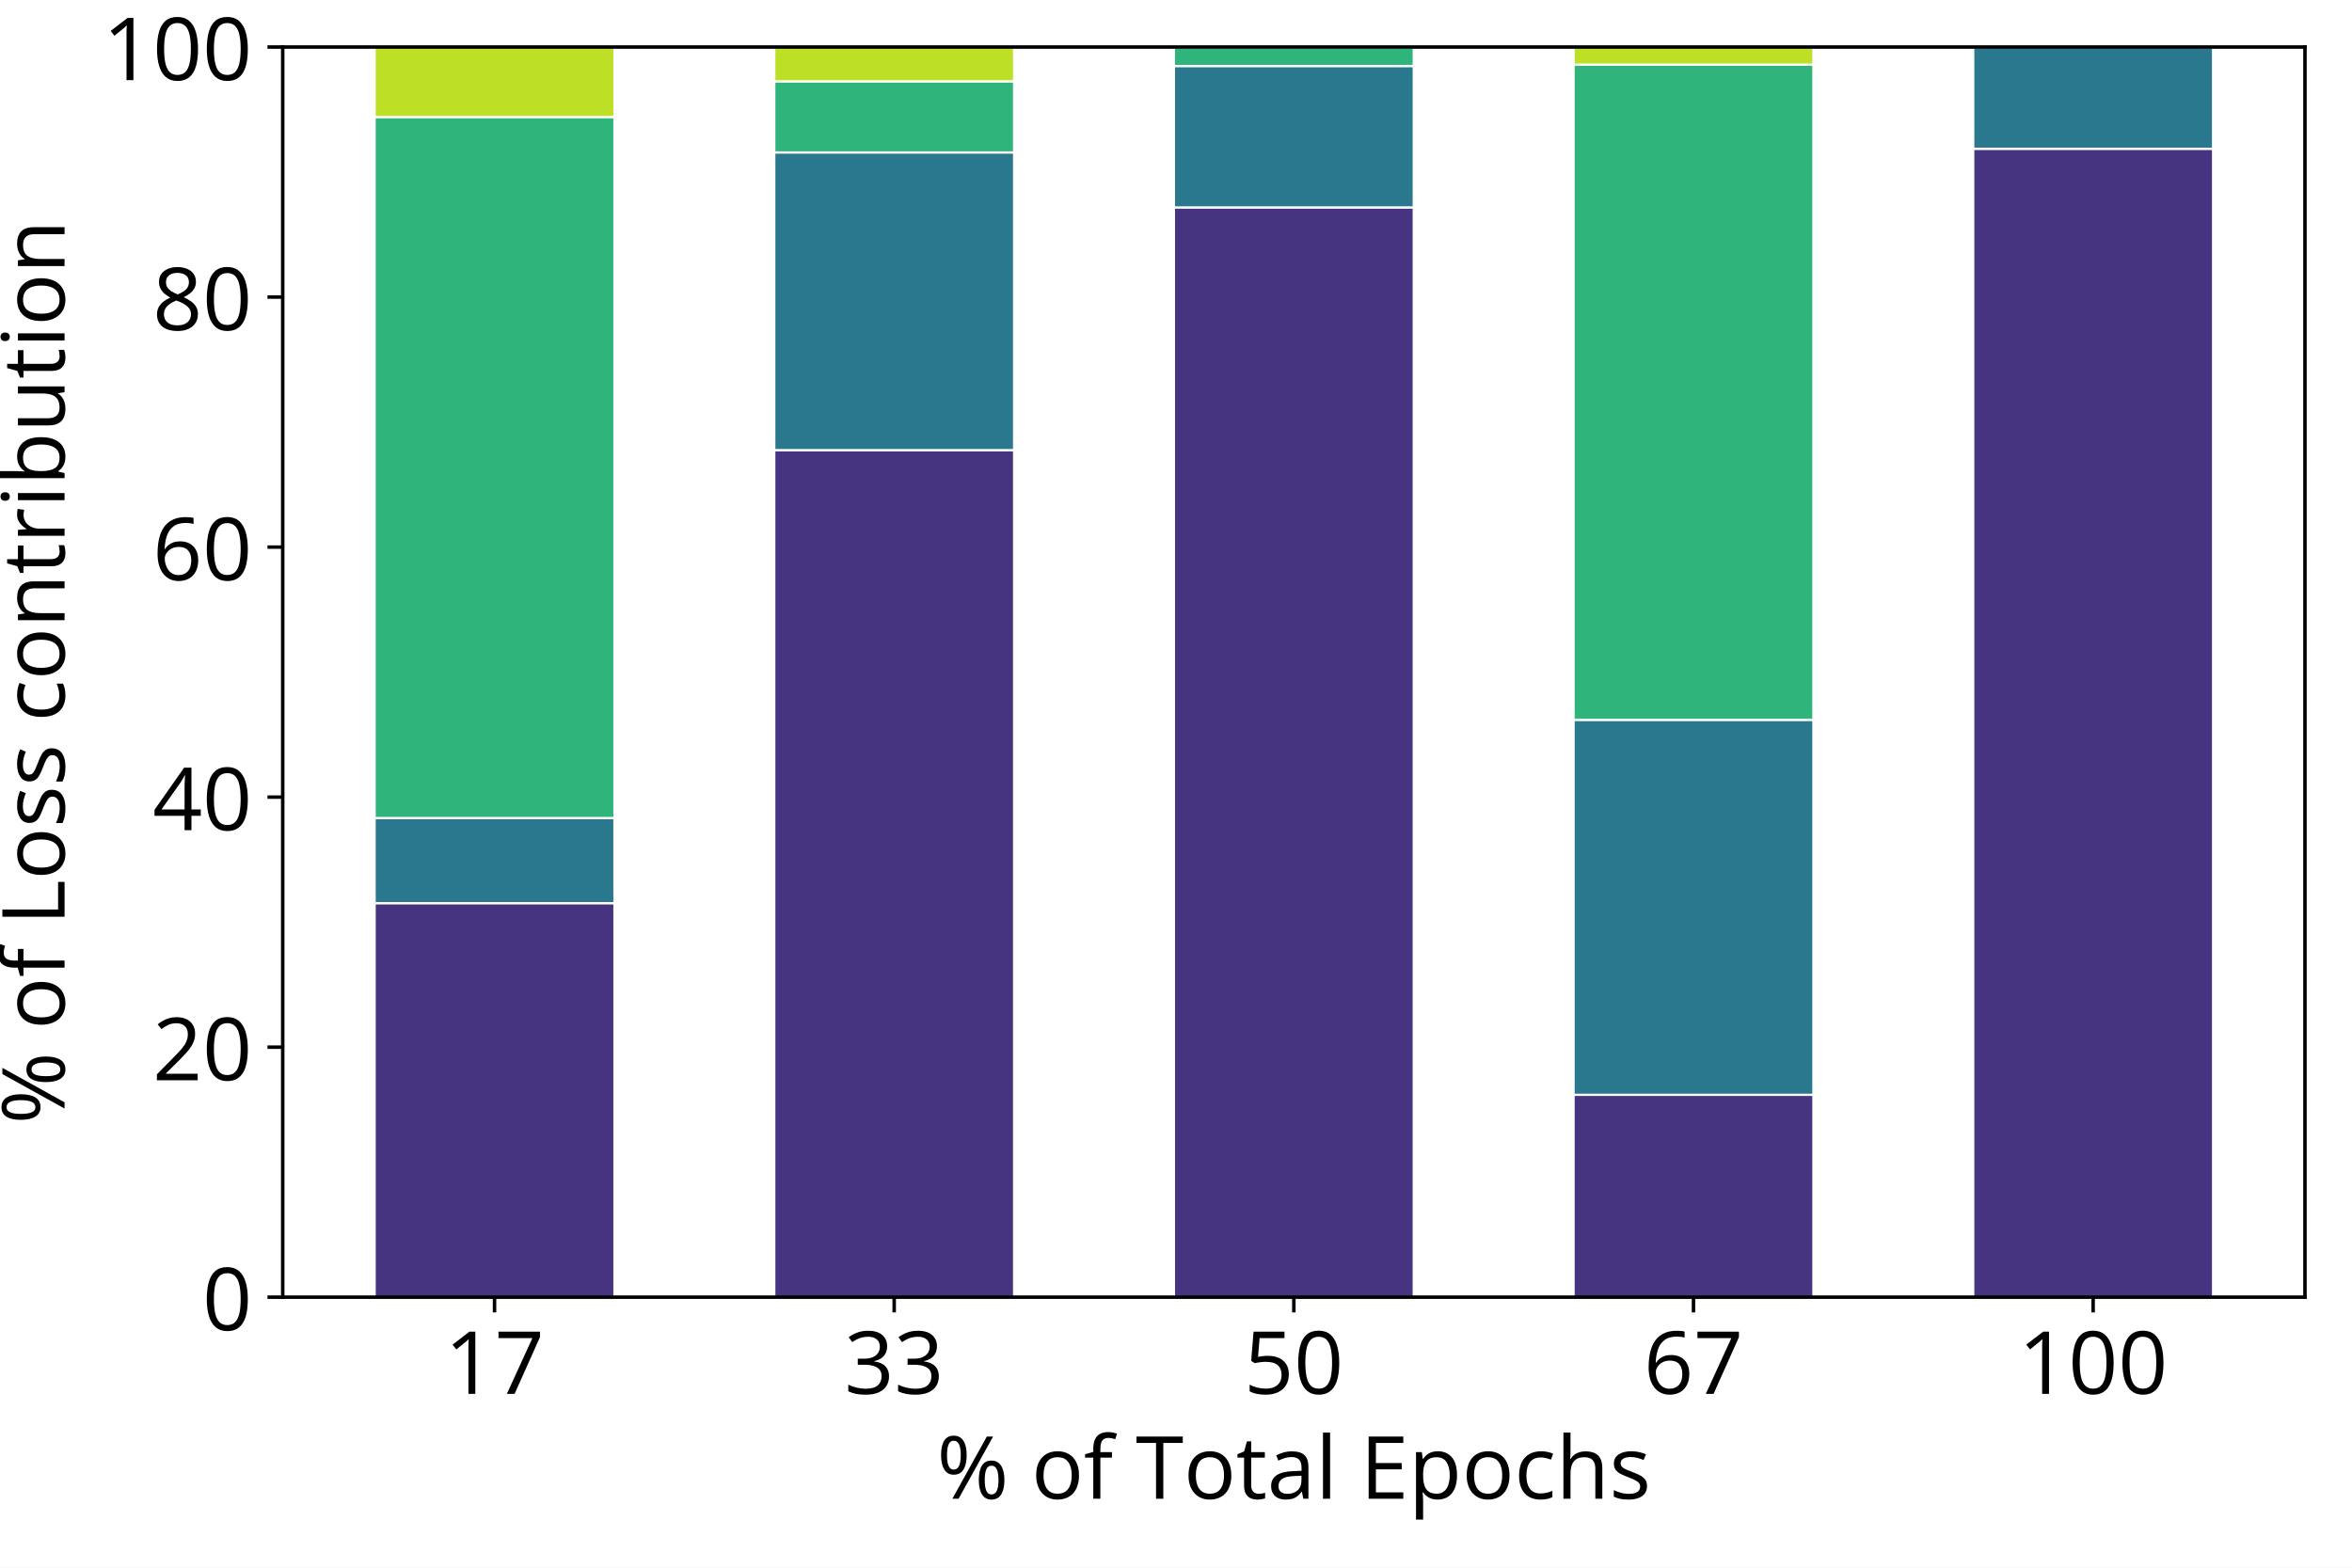
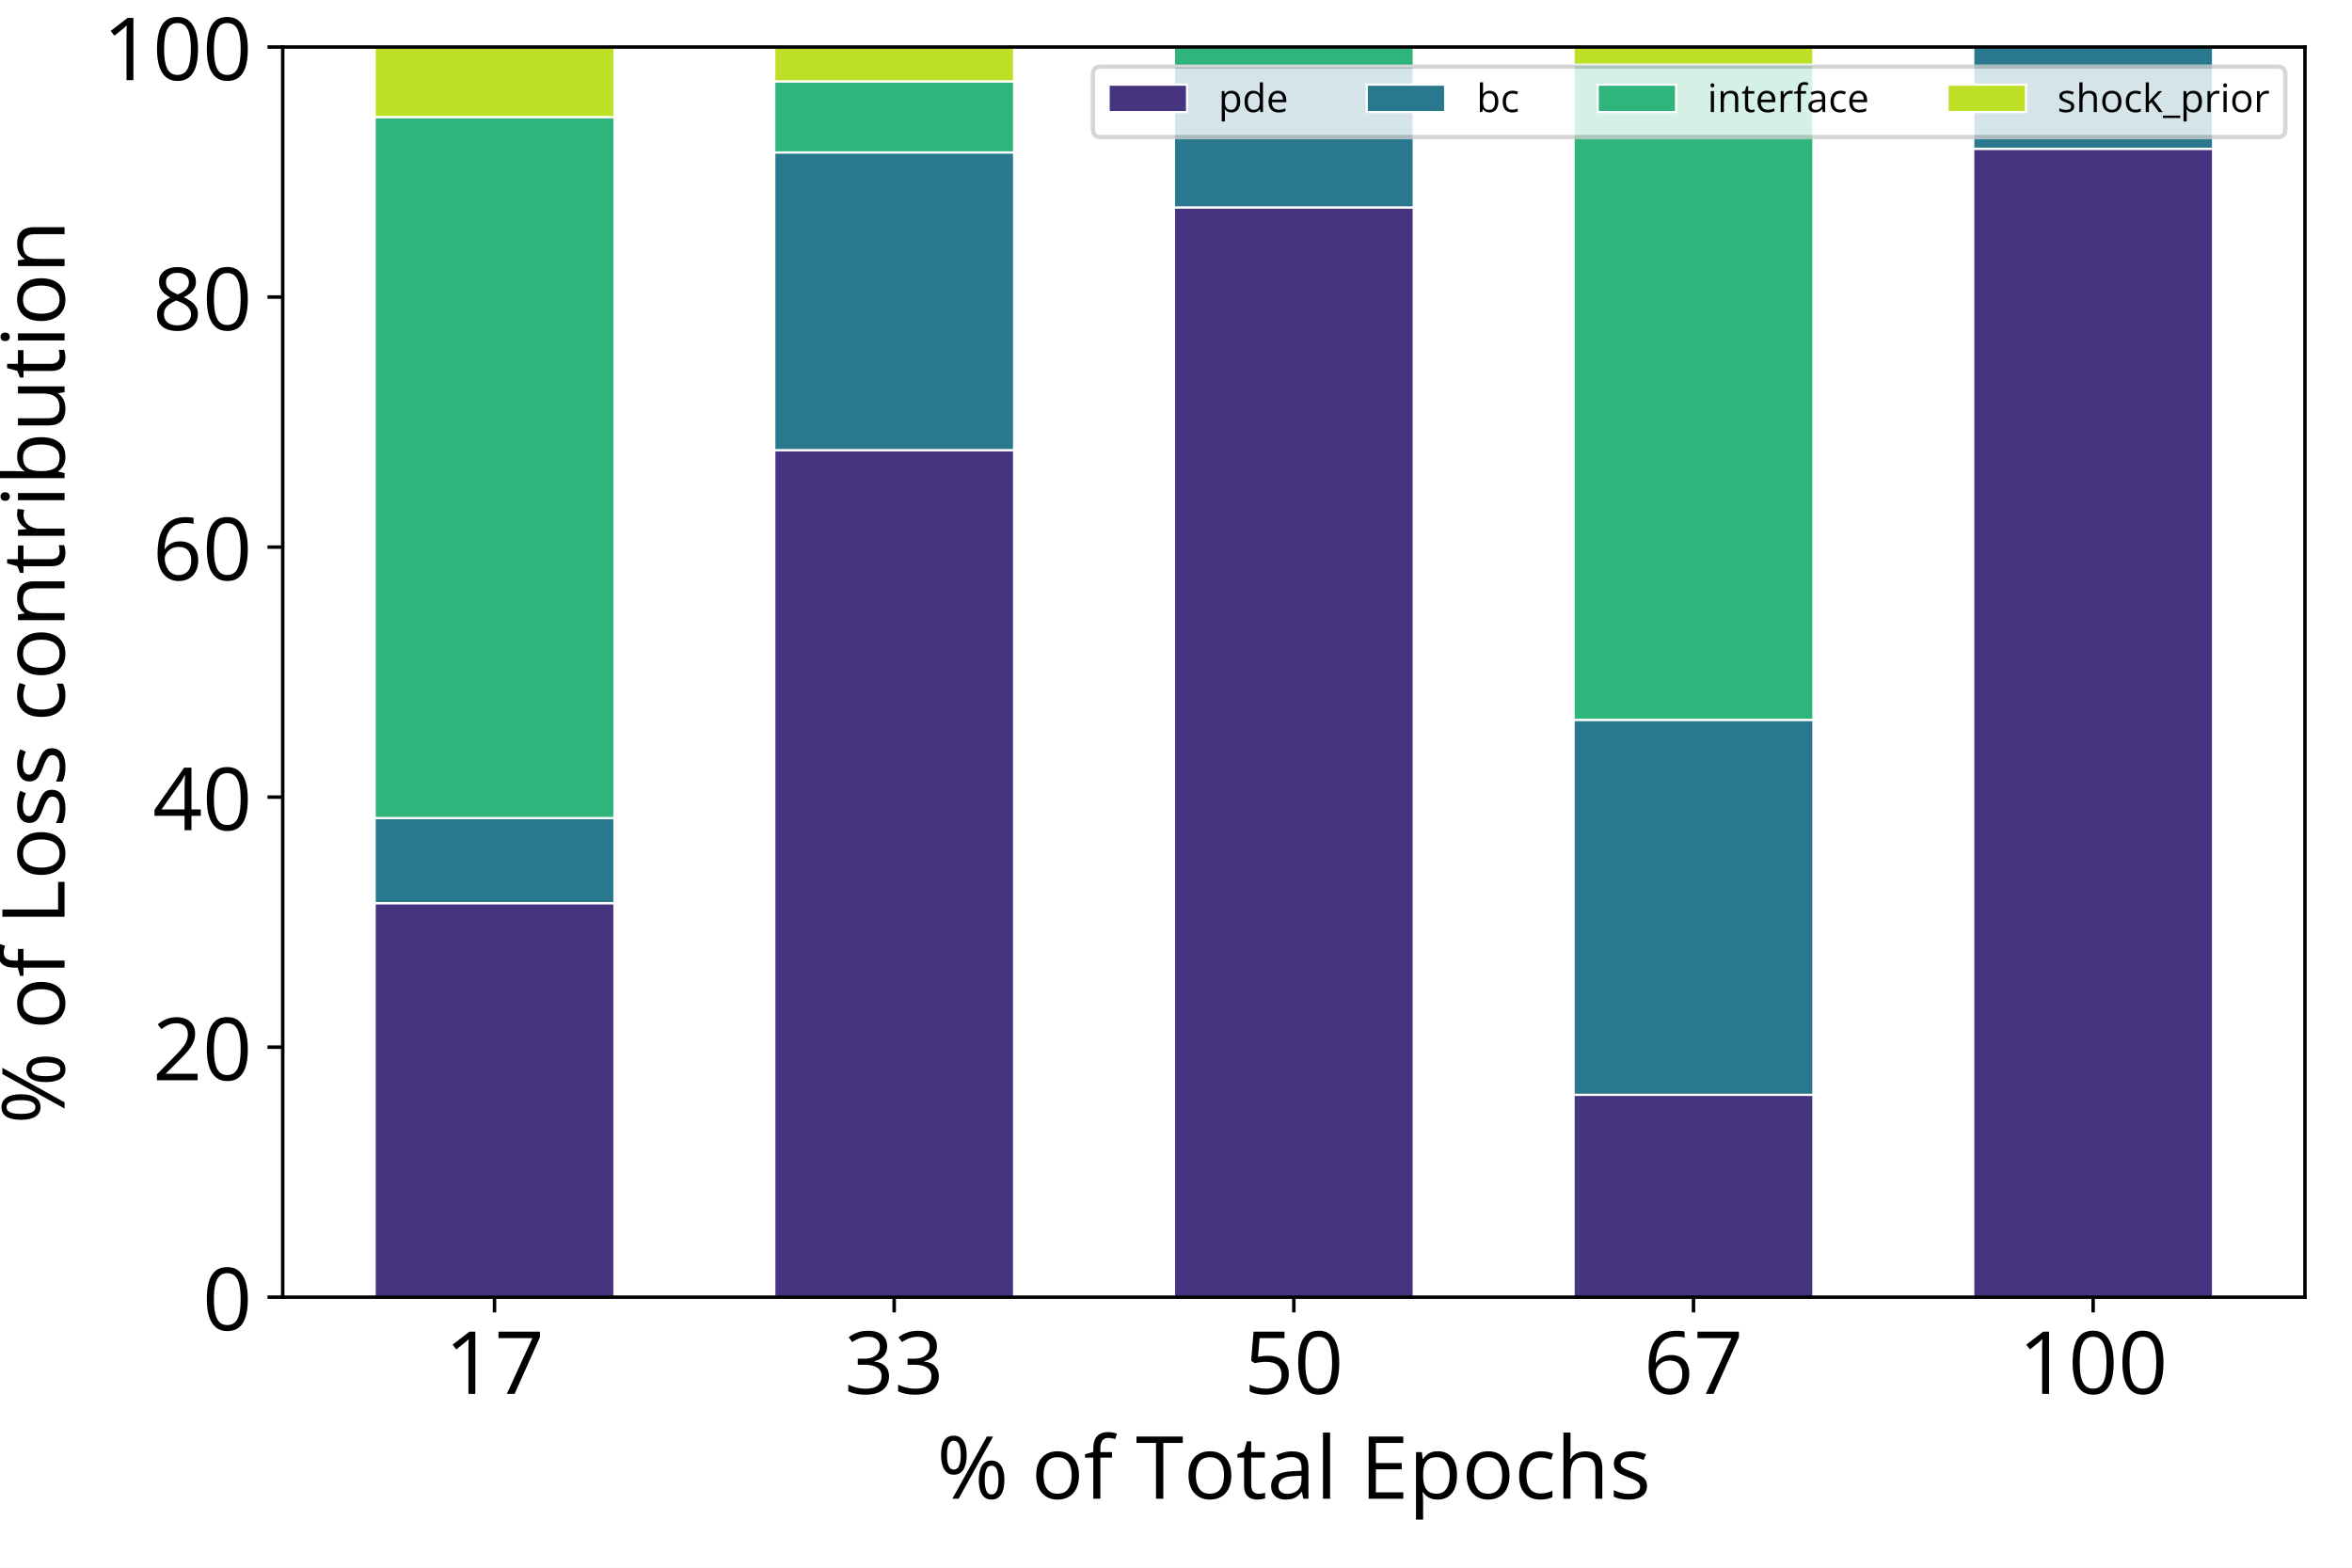
<svg xmlns="http://www.w3.org/2000/svg" xmlns:xlink="http://www.w3.org/1999/xlink" width="540pt" height="360pt" viewBox="0 0 540 360" version="1.1">
  <defs>
    <style type="text/css">*{stroke-linejoin: round; stroke-linecap: butt}</style>
  </defs>
  <g id="figure_1">
    <g id="patch_1">
      <path d="M 0 360  L 540 360  L 540 0  L 0 0  z " style="fill: #ffffff" />
    </g>
    <g id="axes_1">
      <g id="patch_2">
        <path d="M 64.91 297.88  L 529.2 297.88  L 529.2 10.8  L 64.91 10.8  z " style="fill: #ffffff" />
      </g>
      <g id="patch_3">
-         <path d="M 86.014 297.88  L 141.068 297.88  L 141.068 207.395  L 86.014 207.395  z " clip-path="url(#pfaf03c34ef)" style="fill: #463480; stroke: #ffffff; stroke-width: 0.5; stroke-linejoin: miter" />
+         <path d="M 86.014 297.88  L 141.068 297.88  L 141.068 207.395  L 86.014 207.395  z " clip-path="url(#p83bc03aa2f)" style="fill: #463480; stroke: #ffffff; stroke-width: 0.5; stroke-linejoin: miter" />
      </g>
      <g id="patch_4">
-         <path d="M 177.771 297.88  L 232.825 297.88  L 232.825 103.359  L 177.771 103.359  z " clip-path="url(#pfaf03c34ef)" style="fill: #463480; stroke: #ffffff; stroke-width: 0.5; stroke-linejoin: miter" />
+         <path d="M 177.771 297.88  L 232.825 297.88  L 232.825 103.359  L 177.771 103.359  z " clip-path="url(#p83bc03aa2f)" style="fill: #463480; stroke: #ffffff; stroke-width: 0.5; stroke-linejoin: miter" />
      </g>
      <g id="patch_5">
-         <path d="M 269.528 297.88  L 324.582 297.88  L 324.582 47.629  L 269.528 47.629  z " clip-path="url(#pfaf03c34ef)" style="fill: #463480; stroke: #ffffff; stroke-width: 0.5; stroke-linejoin: miter" />
+         <path d="M 269.528 297.88  L 324.582 297.88  L 324.582 47.629  L 269.528 47.629  z " clip-path="url(#p83bc03aa2f)" style="fill: #463480; stroke: #ffffff; stroke-width: 0.5; stroke-linejoin: miter" />
      </g>
      <g id="patch_6">
-         <path d="M 361.285 297.88  L 416.339 297.88  L 416.339 251.406  L 361.285 251.406  z " clip-path="url(#pfaf03c34ef)" style="fill: #463480; stroke: #ffffff; stroke-width: 0.5; stroke-linejoin: miter" />
+         <path d="M 361.285 297.88  L 416.339 297.88  L 416.339 251.406  L 361.285 251.406  z " clip-path="url(#p83bc03aa2f)" style="fill: #463480; stroke: #ffffff; stroke-width: 0.5; stroke-linejoin: miter" />
      </g>
      <g id="patch_7">
-         <path d="M 453.042 297.88  L 508.096 297.88  L 508.096 34.159  L 453.042 34.159  z " clip-path="url(#pfaf03c34ef)" style="fill: #463480; stroke: #ffffff; stroke-width: 0.5; stroke-linejoin: miter" />
+         <path d="M 453.042 297.88  L 508.096 297.88  L 508.096 34.159  L 453.042 34.159  z " clip-path="url(#p83bc03aa2f)" style="fill: #463480; stroke: #ffffff; stroke-width: 0.5; stroke-linejoin: miter" />
      </g>
      <g id="patch_8">
-         <path d="M 86.014 207.395  L 141.068 207.395  L 141.068 187.844  L 86.014 187.844  z " clip-path="url(#pfaf03c34ef)" style="fill: #2a788e; stroke: #ffffff; stroke-width: 0.5; stroke-linejoin: miter" />
+         <path d="M 86.014 207.395  L 141.068 207.395  L 141.068 187.844  L 86.014 187.844  z " clip-path="url(#p83bc03aa2f)" style="fill: #2a788e; stroke: #ffffff; stroke-width: 0.5; stroke-linejoin: miter" />
      </g>
      <g id="patch_9">
-         <path d="M 177.771 103.359  L 232.825 103.359  L 232.825 35.005  L 177.771 35.005  z " clip-path="url(#pfaf03c34ef)" style="fill: #2a788e; stroke: #ffffff; stroke-width: 0.5; stroke-linejoin: miter" />
+         <path d="M 177.771 103.359  L 232.825 103.359  L 232.825 35.005  L 177.771 35.005  z " clip-path="url(#p83bc03aa2f)" style="fill: #2a788e; stroke: #ffffff; stroke-width: 0.5; stroke-linejoin: miter" />
      </g>
      <g id="patch_10">
-         <path d="M 269.528 47.629  L 324.582 47.629  L 324.582 15.155  L 269.528 15.155  z " clip-path="url(#pfaf03c34ef)" style="fill: #2a788e; stroke: #ffffff; stroke-width: 0.5; stroke-linejoin: miter" />
+         <path d="M 269.528 47.629  L 324.582 47.629  L 324.582 15.155  L 269.528 15.155  z " clip-path="url(#p83bc03aa2f)" style="fill: #2a788e; stroke: #ffffff; stroke-width: 0.5; stroke-linejoin: miter" />
      </g>
      <g id="patch_11">
-         <path d="M 361.285 251.406  L 416.339 251.406  L 416.339 165.304  L 361.285 165.304  z " clip-path="url(#pfaf03c34ef)" style="fill: #2a788e; stroke: #ffffff; stroke-width: 0.5; stroke-linejoin: miter" />
+         <path d="M 361.285 251.406  L 416.339 251.406  L 416.339 165.304  L 361.285 165.304  z " clip-path="url(#p83bc03aa2f)" style="fill: #2a788e; stroke: #ffffff; stroke-width: 0.5; stroke-linejoin: miter" />
      </g>
      <g id="patch_12">
-         <path d="M 453.042 34.159  L 508.096 34.159  L 508.096 10.809  L 453.042 10.809  z " clip-path="url(#pfaf03c34ef)" style="fill: #2a788e; stroke: #ffffff; stroke-width: 0.5; stroke-linejoin: miter" />
+         <path d="M 453.042 34.159  L 508.096 34.159  L 508.096 10.809  L 453.042 10.809  z " clip-path="url(#p83bc03aa2f)" style="fill: #2a788e; stroke: #ffffff; stroke-width: 0.5; stroke-linejoin: miter" />
      </g>
      <g id="patch_13">
-         <path d="M 86.014 187.844  L 141.068 187.844  L 141.068 26.872  L 86.014 26.872  z " clip-path="url(#pfaf03c34ef)" style="fill: #2fb47c; stroke: #ffffff; stroke-width: 0.5; stroke-linejoin: miter" />
+         <path d="M 86.014 187.844  L 141.068 187.844  L 141.068 26.872  L 86.014 26.872  z " clip-path="url(#p83bc03aa2f)" style="fill: #2fb47c; stroke: #ffffff; stroke-width: 0.5; stroke-linejoin: miter" />
      </g>
      <g id="patch_14">
-         <path d="M 177.771 35.005  L 232.825 35.005  L 232.825 18.68  L 177.771 18.68  z " clip-path="url(#pfaf03c34ef)" style="fill: #2fb47c; stroke: #ffffff; stroke-width: 0.5; stroke-linejoin: miter" />
+         <path d="M 177.771 35.005  L 232.825 35.005  L 232.825 18.68  L 177.771 18.68  z " clip-path="url(#p83bc03aa2f)" style="fill: #2fb47c; stroke: #ffffff; stroke-width: 0.5; stroke-linejoin: miter" />
      </g>
      <g id="patch_15">
-         <path d="M 269.528 15.155  L 324.582 15.155  L 324.582 10.943  L 269.528 10.943  z " clip-path="url(#pfaf03c34ef)" style="fill: #2fb47c; stroke: #ffffff; stroke-width: 0.5; stroke-linejoin: miter" />
+         <path d="M 269.528 15.155  L 324.582 15.155  L 324.582 10.943  L 269.528 10.943  z " clip-path="url(#p83bc03aa2f)" style="fill: #2fb47c; stroke: #ffffff; stroke-width: 0.5; stroke-linejoin: miter" />
      </g>
      <g id="patch_16">
-         <path d="M 361.285 165.304  L 416.339 165.304  L 416.339 14.84  L 361.285 14.84  z " clip-path="url(#pfaf03c34ef)" style="fill: #2fb47c; stroke: #ffffff; stroke-width: 0.5; stroke-linejoin: miter" />
+         <path d="M 361.285 165.304  L 416.339 165.304  L 416.339 14.84  L 361.285 14.84  z " clip-path="url(#p83bc03aa2f)" style="fill: #2fb47c; stroke: #ffffff; stroke-width: 0.5; stroke-linejoin: miter" />
      </g>
      <g id="patch_17">
-         <path d="M 453.042 10.809  L 508.096 10.809  L 508.096 10.8  L 453.042 10.8  z " clip-path="url(#pfaf03c34ef)" style="fill: #2fb47c; stroke: #ffffff; stroke-width: 0.5; stroke-linejoin: miter" />
+         <path d="M 453.042 10.809  L 508.096 10.809  L 508.096 10.8  L 453.042 10.8  z " clip-path="url(#p83bc03aa2f)" style="fill: #2fb47c; stroke: #ffffff; stroke-width: 0.5; stroke-linejoin: miter" />
      </g>
      <g id="patch_18">
-         <path d="M 86.014 26.872  L 141.068 26.872  L 141.068 10.8  L 86.014 10.8  z " clip-path="url(#pfaf03c34ef)" style="fill: #bddf26; stroke: #ffffff; stroke-width: 0.5; stroke-linejoin: miter" />
+         <path d="M 86.014 26.872  L 141.068 26.872  L 141.068 10.8  L 86.014 10.8  z " clip-path="url(#p83bc03aa2f)" style="fill: #bddf26; stroke: #ffffff; stroke-width: 0.5; stroke-linejoin: miter" />
      </g>
      <g id="patch_19">
-         <path d="M 177.771 18.68  L 232.825 18.68  L 232.825 10.8  L 177.771 10.8  z " clip-path="url(#pfaf03c34ef)" style="fill: #bddf26; stroke: #ffffff; stroke-width: 0.5; stroke-linejoin: miter" />
+         <path d="M 177.771 18.68  L 232.825 18.68  L 232.825 10.8  L 177.771 10.8  z " clip-path="url(#p83bc03aa2f)" style="fill: #bddf26; stroke: #ffffff; stroke-width: 0.5; stroke-linejoin: miter" />
      </g>
      <g id="patch_20">
-         <path d="M 269.528 10.943  L 324.582 10.943  L 324.582 10.8  L 269.528 10.8  z " clip-path="url(#pfaf03c34ef)" style="fill: #bddf26; stroke: #ffffff; stroke-width: 0.5; stroke-linejoin: miter" />
+         <path d="M 269.528 10.943  L 324.582 10.943  L 324.582 10.8  L 269.528 10.8  z " clip-path="url(#p83bc03aa2f)" style="fill: #bddf26; stroke: #ffffff; stroke-width: 0.5; stroke-linejoin: miter" />
      </g>
      <g id="patch_21">
-         <path d="M 361.285 14.84  L 416.339 14.84  L 416.339 10.8  L 361.285 10.8  z " clip-path="url(#pfaf03c34ef)" style="fill: #bddf26; stroke: #ffffff; stroke-width: 0.5; stroke-linejoin: miter" />
+         <path d="M 361.285 14.84  L 416.339 14.84  L 416.339 10.8  L 361.285 10.8  z " clip-path="url(#p83bc03aa2f)" style="fill: #bddf26; stroke: #ffffff; stroke-width: 0.5; stroke-linejoin: miter" />
      </g>
      <g id="patch_22">
-         <path d="M 453.042 10.8  L 508.096 10.8  L 508.096 10.8  L 453.042 10.8  z " clip-path="url(#pfaf03c34ef)" style="fill: #bddf26; stroke: #ffffff; stroke-width: 0.5; stroke-linejoin: miter" />
+         <path d="M 453.042 10.8  L 508.096 10.8  L 508.096 10.8  L 453.042 10.8  z " clip-path="url(#p83bc03aa2f)" style="fill: #bddf26; stroke: #ffffff; stroke-width: 0.5; stroke-linejoin: miter" />
      </g>
      <g id="matplotlib.axis_1">
        <g id="xtick_1">
          <g id="line2d_1">
            <defs>
-               <path id="m2bcdc283d9" d="M 0 0  L 0 3.5  " style="stroke: #000000; stroke-width: 0.8" />
-             </defs>
-             <g>
-               <use xlink:href="#m2bcdc283d9" x="113.541" y="297.88" style="stroke: #000000; stroke-width: 0.8" />
+               <path id="m7fb06f0635" d="M 0 0  L 0 3.5  " style="stroke: #000000; stroke-width: 0.8" />
+             </defs>
+             <g>
+               <use xlink:href="#m7fb06f0635" x="113.541" y="297.88" style="stroke: #000000; stroke-width: 0.8" />
            </g>
          </g>
          <g id="text_1">
            <g transform="translate(102.1068 320.0769) scale(0.2 -0.2)">
              <defs>
                <path id="OpenSans-Regular-31" d="M 2247 0  L 1741 0  L 1741 3238  Q 1741 3422 1742 3555  Q 1744 3688 1748 3798  Q 1753 3909 1763 4025  Q 1666 3925 1581 3854  Q 1497 3784 1372 3681  L 850 3263  L 578 3616  L 1816 4569  L 2247 4569  L 2247 0  z " transform="scale(0.015625)" />
                <path id="OpenSans-Regular-37" d="M 906 0  L 2781 4094  L 291 4094  L 291 4569  L 3338 4569  L 3338 4169  L 1475 0  L 906 0  z " transform="scale(0.015625)" />
              </defs>
              <use xlink:href="#OpenSans-Regular-31" />
              <use xlink:href="#OpenSans-Regular-37" transform="translate(57.17773 0)" />
            </g>
          </g>
        </g>
        <g id="xtick_2">
          <g id="line2d_2">
            <g>
-               <use xlink:href="#m2bcdc283d9" x="205.298" y="297.88" style="stroke: #000000; stroke-width: 0.8" />
+               <use xlink:href="#m7fb06f0635" x="205.298" y="297.88" style="stroke: #000000; stroke-width: 0.8" />
            </g>
          </g>
          <g id="text_2">
            <g transform="translate(193.8637 320.0769) scale(0.2 -0.2)">
              <defs>
                <path id="OpenSans-Regular-33" d="M 3141 3503  Q 3141 3197 3022 2972  Q 2903 2747 2690 2605  Q 2478 2463 2191 2406  L 2191 2381  Q 2734 2313 3007 2031  Q 3281 1750 3281 1294  Q 3281 897 3095 590  Q 2909 284 2526 110  Q 2144 -63 1547 -63  Q 1184 -63 876 -5  Q 569 53 288 188  L 288 675  Q 572 534 906 454  Q 1241 375 1553 375  Q 2178 375 2456 623  Q 2734 872 2734 1303  Q 2734 1600 2579 1783  Q 2425 1966 2136 2052  Q 1847 2138 1441 2138  L 984 2138  L 984 2581  L 1444 2581  Q 1816 2581 2075 2690  Q 2334 2800 2470 2998  Q 2606 3197 2606 3469  Q 2606 3816 2375 4005  Q 2144 4194 1747 4194  Q 1503 4194 1303 4144  Q 1103 4094 928 4006  Q 753 3919 578 3803  L 316 4159  Q 566 4353 925 4493  Q 1284 4634 1741 4634  Q 2441 4634 2791 4315  Q 3141 3997 3141 3503  z " transform="scale(0.015625)" />
              </defs>
              <use xlink:href="#OpenSans-Regular-33" />
              <use xlink:href="#OpenSans-Regular-33" transform="translate(57.17773 0)" />
            </g>
          </g>
        </g>
        <g id="xtick_3">
          <g id="line2d_3">
            <g>
-               <use xlink:href="#m2bcdc283d9" x="297.055" y="297.88" style="stroke: #000000; stroke-width: 0.8" />
+               <use xlink:href="#m7fb06f0635" x="297.055" y="297.88" style="stroke: #000000; stroke-width: 0.8" />
            </g>
          </g>
          <g id="text_3">
            <g transform="translate(285.6206 320.0769) scale(0.2 -0.2)">
              <defs>
                <path id="OpenSans-Regular-35" d="M 1759 2794  Q 2225 2794 2569 2636  Q 2913 2478 3102 2178  Q 3291 1878 3291 1450  Q 3291 981 3087 642  Q 2884 303 2503 120  Q 2122 -63 1591 -63  Q 1234 -63 928 0  Q 622 63 413 188  L 413 681  Q 641 544 966 462  Q 1291 381 1597 381  Q 1944 381 2205 492  Q 2466 603 2611 829  Q 2756 1056 2756 1400  Q 2756 1856 2476 2104  Q 2197 2353 1594 2353  Q 1400 2353 1169 2322  Q 938 2291 788 2253  L 525 2425  L 700 4569  L 2972 4569  L 2972 4094  L 1144 4094  L 1028 2716  Q 1147 2741 1334 2767  Q 1522 2794 1759 2794  z " transform="scale(0.015625)" />
                <path id="OpenSans-Regular-30" d="M 3334 2291  Q 3334 1734 3250 1296  Q 3166 859 2984 556  Q 2803 253 2515 95  Q 2228 -63 1825 -63  Q 1316 -63 983 215  Q 650 494 486 1020  Q 322 1547 322 2291  Q 322 3022 470 3548  Q 619 4075 950 4358  Q 1281 4641 1825 4641  Q 2341 4641 2675 4361  Q 3009 4081 3171 3554  Q 3334 3028 3334 2291  z M 844 2291  Q 844 1653 941 1228  Q 1038 803 1255 592  Q 1472 381 1825 381  Q 2178 381 2395 590  Q 2613 800 2711 1225  Q 2809 1650 2809 2291  Q 2809 2919 2712 3342  Q 2616 3766 2400 3980  Q 2184 4194 1825 4194  Q 1466 4194 1250 3980  Q 1034 3766 939 3342  Q 844 2919 844 2291  z " transform="scale(0.015625)" />
              </defs>
              <use xlink:href="#OpenSans-Regular-35" />
              <use xlink:href="#OpenSans-Regular-30" transform="translate(57.17773 0)" />
            </g>
          </g>
        </g>
        <g id="xtick_4">
          <g id="line2d_4">
            <g>
-               <use xlink:href="#m2bcdc283d9" x="388.812" y="297.88" style="stroke: #000000; stroke-width: 0.8" />
+               <use xlink:href="#m7fb06f0635" x="388.812" y="297.88" style="stroke: #000000; stroke-width: 0.8" />
            </g>
          </g>
          <g id="text_4">
            <g transform="translate(377.3775 320.0769) scale(0.2 -0.2)">
              <defs>
                <path id="OpenSans-Regular-36" d="M 363 1953  Q 363 2366 420 2759  Q 478 3153 615 3492  Q 753 3831 990 4087  Q 1228 4344 1583 4489  Q 1938 4634 2434 4634  Q 2575 4634 2737 4620  Q 2900 4606 3006 4575  L 3006 4128  Q 2891 4169 2742 4187  Q 2594 4206 2444 4206  Q 1863 4206 1530 3953  Q 1197 3700 1050 3267  Q 903 2834 881 2294  L 916 2294  Q 1013 2450 1163 2576  Q 1313 2703 1527 2778  Q 1741 2853 2025 2853  Q 2425 2853 2723 2690  Q 3022 2528 3186 2218  Q 3350 1909 3350 1469  Q 3350 997 3175 653  Q 3000 309 2676 123  Q 2353 -63 1906 -63  Q 1572 -63 1290 65  Q 1009 194 801 447  Q 594 700 478 1076  Q 363 1453 363 1953  z M 1900 375  Q 2325 375 2581 647  Q 2838 919 2838 1469  Q 2838 1919 2609 2181  Q 2381 2444 1922 2444  Q 1609 2444 1378 2314  Q 1147 2184 1019 1987  Q 891 1791 891 1588  Q 891 1381 952 1168  Q 1013 956 1138 775  Q 1263 594 1453 484  Q 1644 375 1900 375  z " transform="scale(0.015625)" />
              </defs>
              <use xlink:href="#OpenSans-Regular-36" />
              <use xlink:href="#OpenSans-Regular-37" transform="translate(57.17773 0)" />
            </g>
          </g>
        </g>
        <g id="xtick_5">
          <g id="line2d_5">
            <g>
-               <use xlink:href="#m2bcdc283d9" x="480.569" y="297.88" style="stroke: #000000; stroke-width: 0.8" />
+               <use xlink:href="#m7fb06f0635" x="480.569" y="297.88" style="stroke: #000000; stroke-width: 0.8" />
            </g>
          </g>
          <g id="text_5">
            <g transform="translate(463.4173 320.0769) scale(0.2 -0.2)">
              <use xlink:href="#OpenSans-Regular-31" />
              <use xlink:href="#OpenSans-Regular-30" transform="translate(57.17773 0)" />
              <use xlink:href="#OpenSans-Regular-30" transform="translate(114.3555 0)" />
            </g>
          </g>
        </g>
        <g id="text_6">
          <g transform="translate(215.0644 344.1644) scale(0.2 -0.2)">
            <defs>
              <path id="OpenSans-Regular-25" d="M 1247 4634  Q 1716 4634 1958 4261  Q 2200 3888 2200 3206  Q 2200 2525 1965 2145  Q 1731 1766 1247 1766  Q 797 1766 558 2145  Q 319 2525 319 3206  Q 319 3888 547 4261  Q 775 4634 1247 4634  z M 1247 4263  Q 994 4263 875 3998  Q 756 3734 756 3206  Q 756 2678 875 2409  Q 994 2141 1247 2141  Q 1509 2141 1637 2409  Q 1766 2678 1766 3206  Q 1766 3731 1639 3997  Q 1513 4263 1247 4263  z M 4141 4569  L 1606 0  L 1150 0  L 3684 4569  L 4141 4569  z M 4019 2803  Q 4484 2803 4728 2429  Q 4972 2056 4972 1375  Q 4972 697 4737 317  Q 4503 -63 4019 -63  Q 3566 -63 3328 317  Q 3091 697 3091 1375  Q 3091 2056 3317 2429  Q 3544 2803 4019 2803  z M 4019 2428  Q 3766 2428 3647 2165  Q 3528 1903 3528 1375  Q 3528 847 3647 580  Q 3766 313 4019 313  Q 4281 313 4409 577  Q 4538 841 4538 1375  Q 4538 1900 4411 2164  Q 4284 2428 4019 2428  z " transform="scale(0.015625)" />
              <path id="OpenSans-Regular-20" transform="scale(0.015625)" />
              <path id="OpenSans-Regular-6f" d="M 3500 1719  Q 3500 1297 3390 965  Q 3281 634 3075 406  Q 2869 178 2576 57  Q 2284 -63 1916 -63  Q 1572 -63 1286 57  Q 1000 178 792 406  Q 584 634 470 965  Q 356 1297 356 1719  Q 356 2281 547 2676  Q 738 3072 1092 3280  Q 1447 3488 1938 3488  Q 2406 3488 2757 3278  Q 3109 3069 3304 2673  Q 3500 2278 3500 1719  z M 894 1719  Q 894 1306 1003 1003  Q 1113 700 1341 534  Q 1569 369 1928 369  Q 2284 369 2514 534  Q 2744 700 2853 1003  Q 2963 1306 2963 1719  Q 2963 2128 2853 2426  Q 2744 2725 2516 2887  Q 2288 3050 1925 3050  Q 1391 3050 1142 2697  Q 894 2344 894 1719  z " transform="scale(0.015625)" />
              <path id="OpenSans-Regular-66" d="M 2072 3019  L 1219 3019  L 1219 0  L 700 0  L 700 3019  L 94 3019  L 94 3269  L 700 3441  L 700 3669  Q 700 4100 828 4370  Q 956 4641 1200 4769  Q 1444 4897 1794 4897  Q 1991 4897 2155 4862  Q 2319 4828 2444 4784  L 2309 4375  Q 2203 4409 2070 4439  Q 1938 4469 1800 4469  Q 1503 4469 1361 4276  Q 1219 4084 1219 3675  L 1219 3425  L 2072 3425  L 2072 3019  z " transform="scale(0.015625)" />
              <path id="OpenSans-Regular-54" d="M 2028 0  L 1494 0  L 1494 4100  L 56 4100  L 56 4569  L 3459 4569  L 3459 4100  L 2028 4100  L 2028 0  z " transform="scale(0.015625)" />
              <path id="OpenSans-Regular-74" d="M 1653 363  Q 1781 363 1915 384  Q 2050 406 2134 438  L 2134 34  Q 2044 -6 1883 -34  Q 1722 -63 1569 -63  Q 1297 -63 1075 32  Q 853 128 720 356  Q 588 584 588 988  L 588 3019  L 100 3019  L 100 3272  L 591 3475  L 797 4219  L 1109 4219  L 1109 3425  L 2113 3425  L 2113 3019  L 1109 3019  L 1109 1003  Q 1109 681 1257 522  Q 1406 363 1653 363  z " transform="scale(0.015625)" />
              <path id="OpenSans-Regular-61" d="M 1828 3481  Q 2441 3481 2737 3206  Q 3034 2931 3034 2328  L 3034 0  L 2656 0  L 2556 506  L 2531 506  Q 2388 319 2231 192  Q 2075 66 1870 1  Q 1666 -63 1369 -63  Q 1056 -63 814 46  Q 572 156 433 378  Q 294 600 294 941  Q 294 1453 700 1728  Q 1106 2003 1938 2028  L 2528 2053  L 2528 2263  Q 2528 2706 2337 2884  Q 2147 3063 1800 3063  Q 1531 3063 1287 2984  Q 1044 2906 825 2800  L 666 3194  Q 897 3313 1197 3397  Q 1497 3481 1828 3481  z M 2522 1688  L 2000 1666  Q 1359 1641 1096 1456  Q 834 1272 834 934  Q 834 641 1012 500  Q 1191 359 1484 359  Q 1941 359 2231 612  Q 2522 866 2522 1372  L 2522 1688  z " transform="scale(0.015625)" />
              <path id="OpenSans-Regular-6c" d="M 1069 0  L 547 0  L 547 4863  L 1069 4863  L 1069 0  z " transform="scale(0.015625)" />
              <path id="OpenSans-Regular-45" d="M 3169 0  L 625 0  L 625 4569  L 3169 4569  L 3169 4100  L 1156 4100  L 1156 2622  L 3053 2622  L 3053 2159  L 1156 2159  L 1156 469  L 3169 469  L 3169 0  z " transform="scale(0.015625)" />
              <path id="OpenSans-Regular-70" d="M 2156 3488  Q 2797 3488 3178 3047  Q 3559 2606 3559 1722  Q 3559 1138 3384 741  Q 3209 344 2892 140  Q 2575 -63 2144 -63  Q 1872 -63 1665 9  Q 1459 81 1312 203  Q 1166 325 1069 469  L 1031 469  Q 1041 347 1055 175  Q 1069 3 1069 -125  L 1069 -1531  L 547 -1531  L 547 3425  L 975 3425  L 1044 2919  L 1069 2919  Q 1169 3075 1312 3204  Q 1456 3334 1664 3411  Q 1872 3488 2156 3488  z M 2066 3050  Q 1709 3050 1492 2912  Q 1275 2775 1175 2501  Q 1075 2228 1069 1816  L 1069 1716  Q 1069 1281 1164 981  Q 1259 681 1479 525  Q 1700 369 2072 369  Q 2391 369 2603 541  Q 2816 713 2920 1020  Q 3025 1328 3025 1728  Q 3025 2334 2789 2692  Q 2553 3050 2066 3050  z " transform="scale(0.015625)" />
              <path id="OpenSans-Regular-63" d="M 1919 -63  Q 1456 -63 1103 128  Q 750 319 553 709  Q 356 1100 356 1694  Q 356 2316 564 2711  Q 772 3106 1137 3297  Q 1503 3488 1969 3488  Q 2225 3488 2464 3436  Q 2703 3384 2856 3306  L 2700 2872  Q 2544 2934 2339 2984  Q 2134 3034 1956 3034  Q 1600 3034 1364 2881  Q 1128 2728 1011 2431  Q 894 2134 894 1700  Q 894 1284 1008 990  Q 1122 697 1348 542  Q 1575 388 1916 388  Q 2188 388 2406 445  Q 2625 503 2803 581  L 2803 119  Q 2631 31 2420 -16  Q 2209 -63 1919 -63  z " transform="scale(0.015625)" />
              <path id="OpenSans-Regular-68" d="M 1066 4863  L 1066 3409  Q 1066 3284 1059 3157  Q 1053 3031 1038 2925  L 1072 2925  Q 1178 3106 1342 3229  Q 1506 3353 1715 3417  Q 1925 3481 2159 3481  Q 2572 3481 2848 3350  Q 3125 3219 3264 2944  Q 3403 2669 3403 2231  L 3403 0  L 2891 0  L 2891 2197  Q 2891 2625 2695 2837  Q 2500 3050 2097 3050  Q 1716 3050 1489 2904  Q 1263 2759 1164 2478  Q 1066 2197 1066 1791  L 1066 0  L 547 0  L 547 4863  L 1066 4863  z " transform="scale(0.015625)" />
              <path id="OpenSans-Regular-73" d="M 2763 938  Q 2763 609 2598 386  Q 2434 163 2129 50  Q 1825 -63 1403 -63  Q 1044 -63 781 -6  Q 519 50 322 153  L 322 631  Q 531 528 822 443  Q 1113 359 1416 359  Q 1859 359 2059 503  Q 2259 647 2259 894  Q 2259 1034 2179 1142  Q 2100 1250 1912 1351  Q 1725 1453 1394 1575  Q 1066 1700 827 1823  Q 588 1947 458 2125  Q 328 2303 328 2588  Q 328 3022 679 3255  Q 1031 3488 1603 3488  Q 1913 3488 2183 3427  Q 2453 3366 2688 3263  L 2513 2847  Q 2300 2938 2059 3000  Q 1819 3063 1569 3063  Q 1209 3063 1017 2944  Q 825 2825 825 2619  Q 825 2459 914 2356  Q 1003 2253 1200 2162  Q 1397 2072 1719 1950  Q 2041 1831 2275 1704  Q 2509 1578 2636 1398  Q 2763 1219 2763 938  z " transform="scale(0.015625)" />
            </defs>
            <use xlink:href="#OpenSans-Regular-25" />
            <use xlink:href="#OpenSans-Regular-20" transform="translate(82.66602 0)" />
            <use xlink:href="#OpenSans-Regular-6f" transform="translate(108.6426 0)" />
            <use xlink:href="#OpenSans-Regular-66" transform="translate(168.7988 0)" />
            <use xlink:href="#OpenSans-Regular-20" transform="translate(202.4414 0)" />
            <use xlink:href="#OpenSans-Regular-54" transform="translate(228.418 0)" />
            <use xlink:href="#OpenSans-Regular-6f" transform="translate(283.4961 0)" />
            <use xlink:href="#OpenSans-Regular-74" transform="translate(343.6523 0)" />
            <use xlink:href="#OpenSans-Regular-61" transform="translate(379.2969 0)" />
            <use xlink:href="#OpenSans-Regular-6c" transform="translate(434.8633 0)" />
            <use xlink:href="#OpenSans-Regular-20" transform="translate(460.1074 0)" />
            <use xlink:href="#OpenSans-Regular-45" transform="translate(486.084 0)" />
            <use xlink:href="#OpenSans-Regular-70" transform="translate(541.6504 0)" />
            <use xlink:href="#OpenSans-Regular-6f" transform="translate(602.832 0)" />
            <use xlink:href="#OpenSans-Regular-63" transform="translate(662.9883 0)" />
            <use xlink:href="#OpenSans-Regular-68" transform="translate(710.8887 0)" />
            <use xlink:href="#OpenSans-Regular-73" transform="translate(772.2168 0)" />
          </g>
        </g>
      </g>
      <g id="matplotlib.axis_2">
        <g id="ytick_1">
          <g id="line2d_6">
            <defs>
-               <path id="m3ce8e7535b" d="M 0 0  L -3.5 0  " style="stroke: #000000; stroke-width: 0.8" />
-             </defs>
-             <g>
-               <use xlink:href="#m3ce8e7535b" x="64.91" y="297.88" style="stroke: #000000; stroke-width: 0.8" />
+               <path id="mfe5be73591" d="M 0 0  L -3.5 0  " style="stroke: #000000; stroke-width: 0.8" />
+             </defs>
+             <g>
+               <use xlink:href="#mfe5be73591" x="64.91" y="297.88" style="stroke: #000000; stroke-width: 0.8" />
            </g>
          </g>
          <g id="text_7">
            <g transform="translate(46.47563 305.4784) scale(0.2 -0.2)">
              <use xlink:href="#OpenSans-Regular-30" />
            </g>
          </g>
        </g>
        <g id="ytick_2">
          <g id="line2d_7">
            <g>
-               <use xlink:href="#m3ce8e7535b" x="64.91" y="240.464" style="stroke: #000000; stroke-width: 0.8" />
+               <use xlink:href="#mfe5be73591" x="64.91" y="240.464" style="stroke: #000000; stroke-width: 0.8" />
            </g>
          </g>
          <g id="text_8">
            <g transform="translate(35.04125 248.0624) scale(0.2 -0.2)">
              <defs>
                <path id="OpenSans-Regular-32" d="M 3309 0  L 316 0  L 316 434  L 1538 1675  Q 1878 2019 2111 2287  Q 2344 2556 2466 2817  Q 2588 3078 2588 3391  Q 2588 3778 2358 3983  Q 2128 4188 1753 4188  Q 1425 4188 1172 4075  Q 919 3963 653 3756  L 375 4106  Q 556 4259 770 4378  Q 984 4497 1229 4565  Q 1475 4634 1753 4634  Q 2175 4634 2481 4487  Q 2788 4341 2955 4069  Q 3122 3797 3122 3422  Q 3122 3059 2978 2748  Q 2834 2438 2575 2133  Q 2316 1828 1969 1488  L 975 497  L 975 475  L 3309 475  L 3309 0  z " transform="scale(0.015625)" />
              </defs>
              <use xlink:href="#OpenSans-Regular-32" />
              <use xlink:href="#OpenSans-Regular-30" transform="translate(57.17773 0)" />
            </g>
          </g>
        </g>
        <g id="ytick_3">
          <g id="line2d_8">
            <g>
-               <use xlink:href="#m3ce8e7535b" x="64.91" y="183.048" style="stroke: #000000; stroke-width: 0.8" />
+               <use xlink:href="#mfe5be73591" x="64.91" y="183.048" style="stroke: #000000; stroke-width: 0.8" />
            </g>
          </g>
          <g id="text_9">
            <g transform="translate(35.04125 190.6464) scale(0.2 -0.2)">
              <defs>
                <path id="OpenSans-Regular-34" d="M 3538 1059  L 2853 1059  L 2853 0  L 2347 0  L 2347 1059  L 138 1059  L 138 1497  L 2313 4594  L 2853 4594  L 2853 1528  L 3538 1528  L 3538 1059  z M 2347 1528  L 2347 3022  Q 2347 3194 2350 3333  Q 2353 3472 2359 3592  Q 2366 3713 2370 3822  Q 2375 3931 2378 4038  L 2353 4038  Q 2294 3913 2217 3773  Q 2141 3634 2063 3525  L 653 1528  L 2347 1528  z " transform="scale(0.015625)" />
              </defs>
              <use xlink:href="#OpenSans-Regular-34" />
              <use xlink:href="#OpenSans-Regular-30" transform="translate(57.17773 0)" />
            </g>
          </g>
        </g>
        <g id="ytick_4">
          <g id="line2d_9">
            <g>
-               <use xlink:href="#m3ce8e7535b" x="64.91" y="125.632" style="stroke: #000000; stroke-width: 0.8" />
+               <use xlink:href="#mfe5be73591" x="64.91" y="125.632" style="stroke: #000000; stroke-width: 0.8" />
            </g>
          </g>
          <g id="text_10">
            <g transform="translate(35.04125 133.2304) scale(0.2 -0.2)">
              <use xlink:href="#OpenSans-Regular-36" />
              <use xlink:href="#OpenSans-Regular-30" transform="translate(57.17773 0)" />
            </g>
          </g>
        </g>
        <g id="ytick_5">
          <g id="line2d_10">
            <g>
-               <use xlink:href="#m3ce8e7535b" x="64.91" y="68.216" style="stroke: #000000; stroke-width: 0.8" />
+               <use xlink:href="#mfe5be73591" x="64.91" y="68.216" style="stroke: #000000; stroke-width: 0.8" />
            </g>
          </g>
          <g id="text_11">
            <g transform="translate(35.04125 75.81444) scale(0.2 -0.2)">
              <defs>
                <path id="OpenSans-Regular-38" d="M 1825 4634  Q 2222 4634 2528 4509  Q 2834 4384 3007 4142  Q 3181 3900 3181 3547  Q 3181 3269 3061 3061  Q 2941 2853 2737 2698  Q 2534 2544 2288 2422  Q 2581 2288 2817 2119  Q 3053 1950 3190 1722  Q 3328 1494 3328 1181  Q 3328 797 3142 517  Q 2956 238 2622 87  Q 2288 -63 1838 -63  Q 1353 -63 1014 82  Q 675 228 498 501  Q 322 775 322 1159  Q 322 1475 456 1708  Q 591 1941 812 2109  Q 1034 2278 1297 2394  Q 1069 2519 880 2678  Q 691 2838 580 3052  Q 469 3266 469 3550  Q 469 3897 645 4139  Q 822 4381 1130 4507  Q 1438 4634 1825 4634  z M 831 1156  Q 831 806 1078 579  Q 1325 353 1825 353  Q 2300 353 2559 579  Q 2819 806 2819 1175  Q 2819 1403 2700 1576  Q 2581 1750 2362 1887  Q 2144 2025 1847 2138  L 1734 2178  Q 1447 2059 1245 1914  Q 1044 1769 937 1584  Q 831 1400 831 1156  z M 1819 4209  Q 1450 4209 1215 4032  Q 981 3856 981 3525  Q 981 3288 1095 3123  Q 1209 2959 1406 2842  Q 1603 2725 1847 2625  Q 2084 2725 2268 2845  Q 2453 2966 2559 3131  Q 2666 3297 2666 3528  Q 2666 3859 2433 4034  Q 2200 4209 1819 4209  z " transform="scale(0.015625)" />
              </defs>
              <use xlink:href="#OpenSans-Regular-38" />
              <use xlink:href="#OpenSans-Regular-30" transform="translate(57.17773 0)" />
            </g>
          </g>
        </g>
        <g id="ytick_6">
          <g id="line2d_11">
            <g>
-               <use xlink:href="#m3ce8e7535b" x="64.91" y="10.8" style="stroke: #000000; stroke-width: 0.8" />
+               <use xlink:href="#mfe5be73591" x="64.91" y="10.8" style="stroke: #000000; stroke-width: 0.8" />
            </g>
          </g>
          <g id="text_12">
            <g transform="translate(23.60687 18.39844) scale(0.2 -0.2)">
              <use xlink:href="#OpenSans-Regular-31" />
              <use xlink:href="#OpenSans-Regular-30" transform="translate(57.17773 0)" />
              <use xlink:href="#OpenSans-Regular-30" transform="translate(114.3555 0)" />
            </g>
          </g>
        </g>
        <g id="text_13">
          <g transform="translate(14.8225 258.1541) rotate(-90) scale(0.2 -0.2)">
            <defs>
              <path id="OpenSans-Regular-4c" d="M 625 0  L 625 4569  L 1156 4569  L 1156 475  L 3184 475  L 3184 0  L 625 0  z " transform="scale(0.015625)" />
              <path id="OpenSans-Regular-6e" d="M 2169 3488  Q 2778 3488 3090 3189  Q 3403 2891 3403 2231  L 3403 0  L 2891 0  L 2891 2197  Q 2891 2625 2695 2837  Q 2500 3050 2097 3050  Q 1528 3050 1297 2728  Q 1066 2406 1066 1794  L 1066 0  L 547 0  L 547 3425  L 966 3425  L 1044 2931  L 1072 2931  Q 1181 3113 1350 3236  Q 1519 3359 1728 3423  Q 1938 3488 2169 3488  z " transform="scale(0.015625)" />
              <path id="OpenSans-Regular-72" d="M 2103 3488  Q 2206 3488 2318 3477  Q 2431 3466 2519 3447  L 2453 2966  Q 2369 2988 2266 3000  Q 2163 3013 2072 3013  Q 1866 3013 1683 2930  Q 1500 2847 1362 2692  Q 1225 2538 1147 2320  Q 1069 2103 1069 1838  L 1069 0  L 547 0  L 547 3425  L 978 3425  L 1034 2794  L 1056 2794  Q 1163 2984 1313 3142  Q 1463 3300 1661 3394  Q 1859 3488 2103 3488  z " transform="scale(0.015625)" />
              <path id="OpenSans-Regular-69" d="M 1066 3425  L 1066 0  L 547 0  L 547 3425  L 1066 3425  z M 813 4706  Q 941 4706 1033 4623  Q 1125 4541 1125 4366  Q 1125 4194 1033 4109  Q 941 4025 813 4025  Q 678 4025 589 4109  Q 500 4194 500 4366  Q 500 4541 589 4623  Q 678 4706 813 4706  z " transform="scale(0.015625)" />
              <path id="OpenSans-Regular-62" d="M 1066 4863  L 1066 3647  Q 1066 3438 1055 3241  Q 1044 3044 1038 2934  L 1066 2934  Q 1206 3166 1472 3325  Q 1738 3484 2150 3484  Q 2794 3484 3176 3039  Q 3559 2594 3559 1716  Q 3559 1138 3384 741  Q 3209 344 2890 140  Q 2572 -63 2138 -63  Q 1731 -63 1470 89  Q 1209 241 1069 459  L 1028 459  L 922 0  L 547 0  L 547 4863  L 1066 4863  z M 2066 3050  Q 1694 3050 1475 2904  Q 1256 2759 1161 2467  Q 1066 2175 1066 1728  L 1066 1700  Q 1066 1053 1281 711  Q 1497 369 2066 369  Q 2544 369 2783 719  Q 3022 1069 3022 1719  Q 3022 2381 2786 2715  Q 2550 3050 2066 3050  z " transform="scale(0.015625)" />
              <path id="OpenSans-Regular-75" d="M 3375 3425  L 3375 0  L 2950 0  L 2875 481  L 2847 481  Q 2741 303 2572 181  Q 2403 59 2192 -2  Q 1981 -63 1744 -63  Q 1338 -63 1063 68  Q 788 200 648 475  Q 509 750 509 1181  L 509 3425  L 1034 3425  L 1034 1219  Q 1034 791 1228 580  Q 1422 369 1819 369  Q 2200 369 2426 512  Q 2653 656 2753 936  Q 2853 1216 2853 1622  L 2853 3425  L 3375 3425  z " transform="scale(0.015625)" />
            </defs>
            <use xlink:href="#OpenSans-Regular-25" />
            <use xlink:href="#OpenSans-Regular-20" transform="translate(82.66602 0)" />
            <use xlink:href="#OpenSans-Regular-6f" transform="translate(108.6426 0)" />
            <use xlink:href="#OpenSans-Regular-66" transform="translate(168.7988 0)" />
            <use xlink:href="#OpenSans-Regular-20" transform="translate(202.4414 0)" />
            <use xlink:href="#OpenSans-Regular-4c" transform="translate(228.418 0)" />
            <use xlink:href="#OpenSans-Regular-6f" transform="translate(280.6152 0)" />
            <use xlink:href="#OpenSans-Regular-73" transform="translate(340.7715 0)" />
            <use xlink:href="#OpenSans-Regular-73" transform="translate(388.4277 0)" />
            <use xlink:href="#OpenSans-Regular-20" transform="translate(436.084 0)" />
            <use xlink:href="#OpenSans-Regular-63" transform="translate(462.0605 0)" />
            <use xlink:href="#OpenSans-Regular-6f" transform="translate(509.9609 0)" />
            <use xlink:href="#OpenSans-Regular-6e" transform="translate(570.1172 0)" />
            <use xlink:href="#OpenSans-Regular-74" transform="translate(631.4453 0)" />
            <use xlink:href="#OpenSans-Regular-72" transform="translate(667.0898 0)" />
            <use xlink:href="#OpenSans-Regular-69" transform="translate(707.959 0)" />
            <use xlink:href="#OpenSans-Regular-62" transform="translate(733.2031 0)" />
            <use xlink:href="#OpenSans-Regular-75" transform="translate(794.3848 0)" />
            <use xlink:href="#OpenSans-Regular-74" transform="translate(855.7129 0)" />
            <use xlink:href="#OpenSans-Regular-69" transform="translate(891.3574 0)" />
            <use xlink:href="#OpenSans-Regular-6f" transform="translate(916.6016 0)" />
            <use xlink:href="#OpenSans-Regular-6e" transform="translate(976.7578 0)" />
          </g>
        </g>
      </g>
      <g id="patch_23">
        <path d="M 64.91 297.88  L 64.91 10.8  " style="fill: none; stroke: #000000; stroke-width: 0.8; stroke-linejoin: miter; stroke-linecap: square" />
      </g>
      <g id="patch_24">
        <path d="M 529.2 297.88  L 529.2 10.8  " style="fill: none; stroke: #000000; stroke-width: 0.8; stroke-linejoin: miter; stroke-linecap: square" />
      </g>
      <g id="patch_25">
        <path d="M 64.91 297.88  L 529.2 297.88  " style="fill: none; stroke: #000000; stroke-width: 0.8; stroke-linejoin: miter; stroke-linecap: square" />
      </g>
      <g id="patch_26">
        <path d="M 64.91 10.8  L 529.2 10.8  " style="fill: none; stroke: #000000; stroke-width: 0.8; stroke-linejoin: miter; stroke-linecap: square" />
      </g>
+       <g id="legend_1">
+         <g id="patch_27">
+           <path d="M 252.731 31.492  L 522.9 31.492  Q 524.7 31.492 524.7 29.692  L 524.7 17.1  Q 524.7 15.3 522.9 15.3  L 252.731 15.3  Q 250.931 15.3 250.931 17.1  L 250.931 29.692  Q 250.931 31.492 252.731 31.492  z " style="fill: #ffffff; opacity: 0.8; stroke: #cccccc; stroke-linejoin: miter" />
+         </g>
+         <g id="patch_28">
+           <path d="M 254.531 25.739  L 272.531 25.739  L 272.531 19.439  L 254.531 19.439  z " style="fill: #463480; stroke: #ffffff; stroke-width: 0.5; stroke-linejoin: miter" />
+         </g>
+         <g id="text_14">
+           <g transform="translate(279.7312 25.73859) scale(0.09 -0.09)">
+             <defs>
+               <path id="OpenSans-Regular-64" d="M 1766 -63  Q 1116 -63 736 381  Q 356 825 356 1700  Q 356 2584 743 3036  Q 1131 3488 1775 3488  Q 2047 3488 2250 3416  Q 2453 3344 2600 3223  Q 2747 3103 2847 2950  L 2884 2950  Q 2872 3047 2859 3215  Q 2847 3384 2847 3491  L 2847 4863  L 3366 4863  L 3366 0  L 2947 0  L 2869 488  L 2847 488  Q 2750 334 2601 209  Q 2453 84 2248 10  Q 2044 -63 1766 -63  z M 1847 369  Q 2397 369 2625 681  Q 2853 994 2853 1609  L 2853 1703  Q 2853 2356 2636 2706  Q 2419 3056 1847 3056  Q 1369 3056 1131 2689  Q 894 2322 894 1688  Q 894 1056 1130 712  Q 1366 369 1847 369  z " transform="scale(0.015625)" />
+               <path id="OpenSans-Regular-65" d="M 1866 3488  Q 2303 3488 2615 3294  Q 2928 3100 3093 2751  Q 3259 2403 3259 1938  L 3259 1616  L 894 1616  Q 903 1013 1193 697  Q 1484 381 2013 381  Q 2338 381 2588 440  Q 2838 500 3106 616  L 3106 159  Q 2847 44 2592 -9  Q 2338 -63 1991 -63  Q 1497 -63 1130 139  Q 763 341 559 731  Q 356 1122 356 1688  Q 356 2241 542 2645  Q 728 3050 1067 3269  Q 1406 3488 1866 3488  z M 1859 3063  Q 1444 3063 1197 2791  Q 950 2519 903 2031  L 2716 2031  Q 2713 2338 2620 2570  Q 2528 2803 2340 2933  Q 2153 3063 1859 3063  z " transform="scale(0.015625)" />
+             </defs>
+             <use xlink:href="#OpenSans-Regular-70" />
+             <use xlink:href="#OpenSans-Regular-64" transform="translate(61.18164 0)" />
+             <use xlink:href="#OpenSans-Regular-65" transform="translate(122.3633 0)" />
+           </g>
+         </g>
+         <g id="patch_29">
+           <path d="M 313.799 25.739  L 331.799 25.739  L 331.799 19.439  L 313.799 19.439  z " style="fill: #2a788e; stroke: #ffffff; stroke-width: 0.5; stroke-linejoin: miter" />
+         </g>
+         <g id="text_15">
+           <g transform="translate(338.9991 25.73859) scale(0.09 -0.09)">
+             <use xlink:href="#OpenSans-Regular-62" />
+             <use xlink:href="#OpenSans-Regular-63" transform="translate(61.18164 0)" />
+           </g>
+         </g>
+         <g id="patch_30">
+           <path d="M 366.817 25.739  L 384.817 25.739  L 384.817 19.439  L 366.817 19.439  z " style="fill: #2fb47c; stroke: #ffffff; stroke-width: 0.5; stroke-linejoin: miter" />
+         </g>
+         <g id="text_16">
+           <g transform="translate(392.0175 25.73859) scale(0.09 -0.09)">
+             <use xlink:href="#OpenSans-Regular-69" />
+             <use xlink:href="#OpenSans-Regular-6e" transform="translate(25.24414 0)" />
+             <use xlink:href="#OpenSans-Regular-74" transform="translate(86.57227 0)" />
+             <use xlink:href="#OpenSans-Regular-65" transform="translate(122.2168 0)" />
+             <use xlink:href="#OpenSans-Regular-72" transform="translate(178.3691 0)" />
+             <use xlink:href="#OpenSans-Regular-66" transform="translate(219.2383 0)" />
+             <use xlink:href="#OpenSans-Regular-61" transform="translate(252.8809 0)" />
+             <use xlink:href="#OpenSans-Regular-63" transform="translate(308.4473 0)" />
+             <use xlink:href="#OpenSans-Regular-65" transform="translate(356.3477 0)" />
+           </g>
+         </g>
+         <g id="patch_31">
+           <path d="M 447.144 25.739  L 465.144 25.739  L 465.144 19.439  L 447.144 19.439  z " style="fill: #bddf26; stroke: #ffffff; stroke-width: 0.5; stroke-linejoin: miter" />
+         </g>
+         <g id="text_17">
+           <g transform="translate(472.3439 25.73859) scale(0.09 -0.09)">
+             <defs>
+               <path id="OpenSans-Regular-6b" d="M 1063 4863  L 1063 2338  Q 1063 2213 1053 2033  Q 1044 1853 1038 1716  L 1059 1716  Q 1125 1797 1251 1956  Q 1378 2116 1466 2213  L 2603 3425  L 3213 3425  L 1834 1963  L 3313 0  L 2688 0  L 1478 1622  L 1063 1241  L 1063 0  L 547 0  L 547 4863  L 1063 4863  z " transform="scale(0.015625)" />
+               <path id="OpenSans-Regular-5f" d="M 2816 -959  L -13 -959  L -13 -575  L 2816 -575  L 2816 -959  z " transform="scale(0.015625)" />
+             </defs>
+             <use xlink:href="#OpenSans-Regular-73" />
+             <use xlink:href="#OpenSans-Regular-68" transform="translate(47.65625 0)" />
+             <use xlink:href="#OpenSans-Regular-6f" transform="translate(108.9844 0)" />
+             <use xlink:href="#OpenSans-Regular-63" transform="translate(169.1406 0)" />
+             <use xlink:href="#OpenSans-Regular-6b" transform="translate(217.041 0)" />
+             <use xlink:href="#OpenSans-Regular-5f" transform="translate(269.5801 0)" />
+             <use xlink:href="#OpenSans-Regular-70" transform="translate(313.3789 0)" />
+             <use xlink:href="#OpenSans-Regular-72" transform="translate(374.5605 0)" />
+             <use xlink:href="#OpenSans-Regular-69" transform="translate(415.4297 0)" />
+             <use xlink:href="#OpenSans-Regular-6f" transform="translate(440.6738 0)" />
+             <use xlink:href="#OpenSans-Regular-72" transform="translate(500.8301 0)" />
+           </g>
+         </g>
+       </g>
    </g>
  </g>
  <defs>
-     <clipPath id="pfaf03c34ef">
+     <clipPath id="p83bc03aa2f">
      <rect x="64.91" y="10.8" width="464.29" height="287.08" />
    </clipPath>
  </defs>
</svg>
